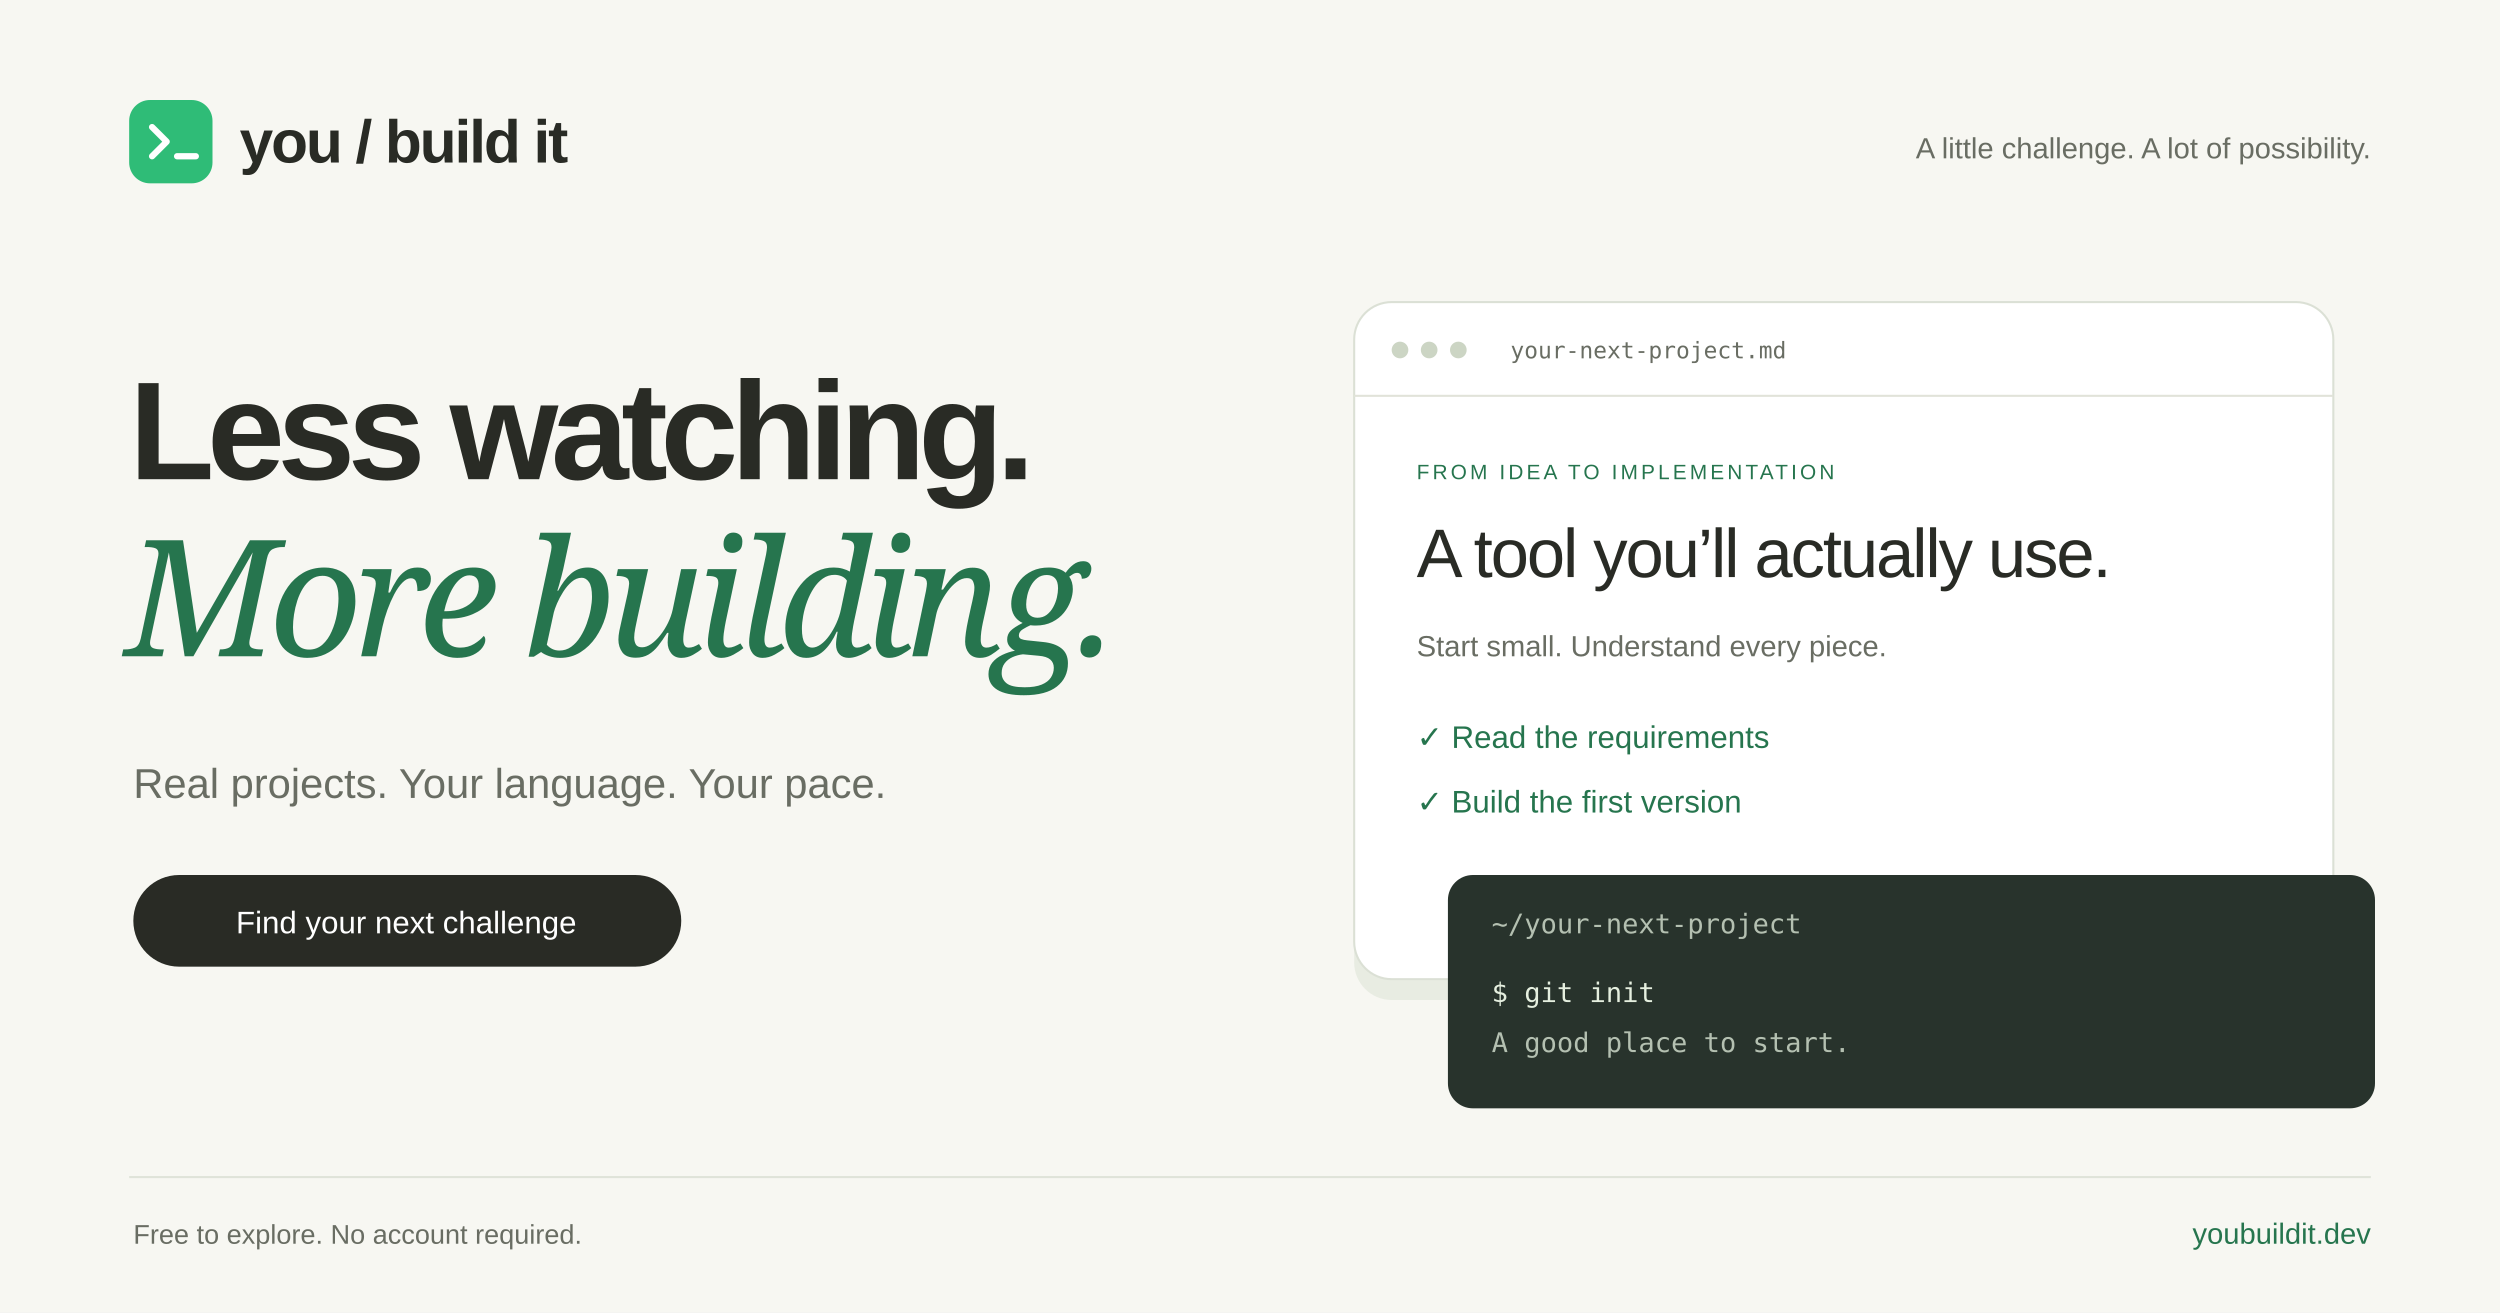
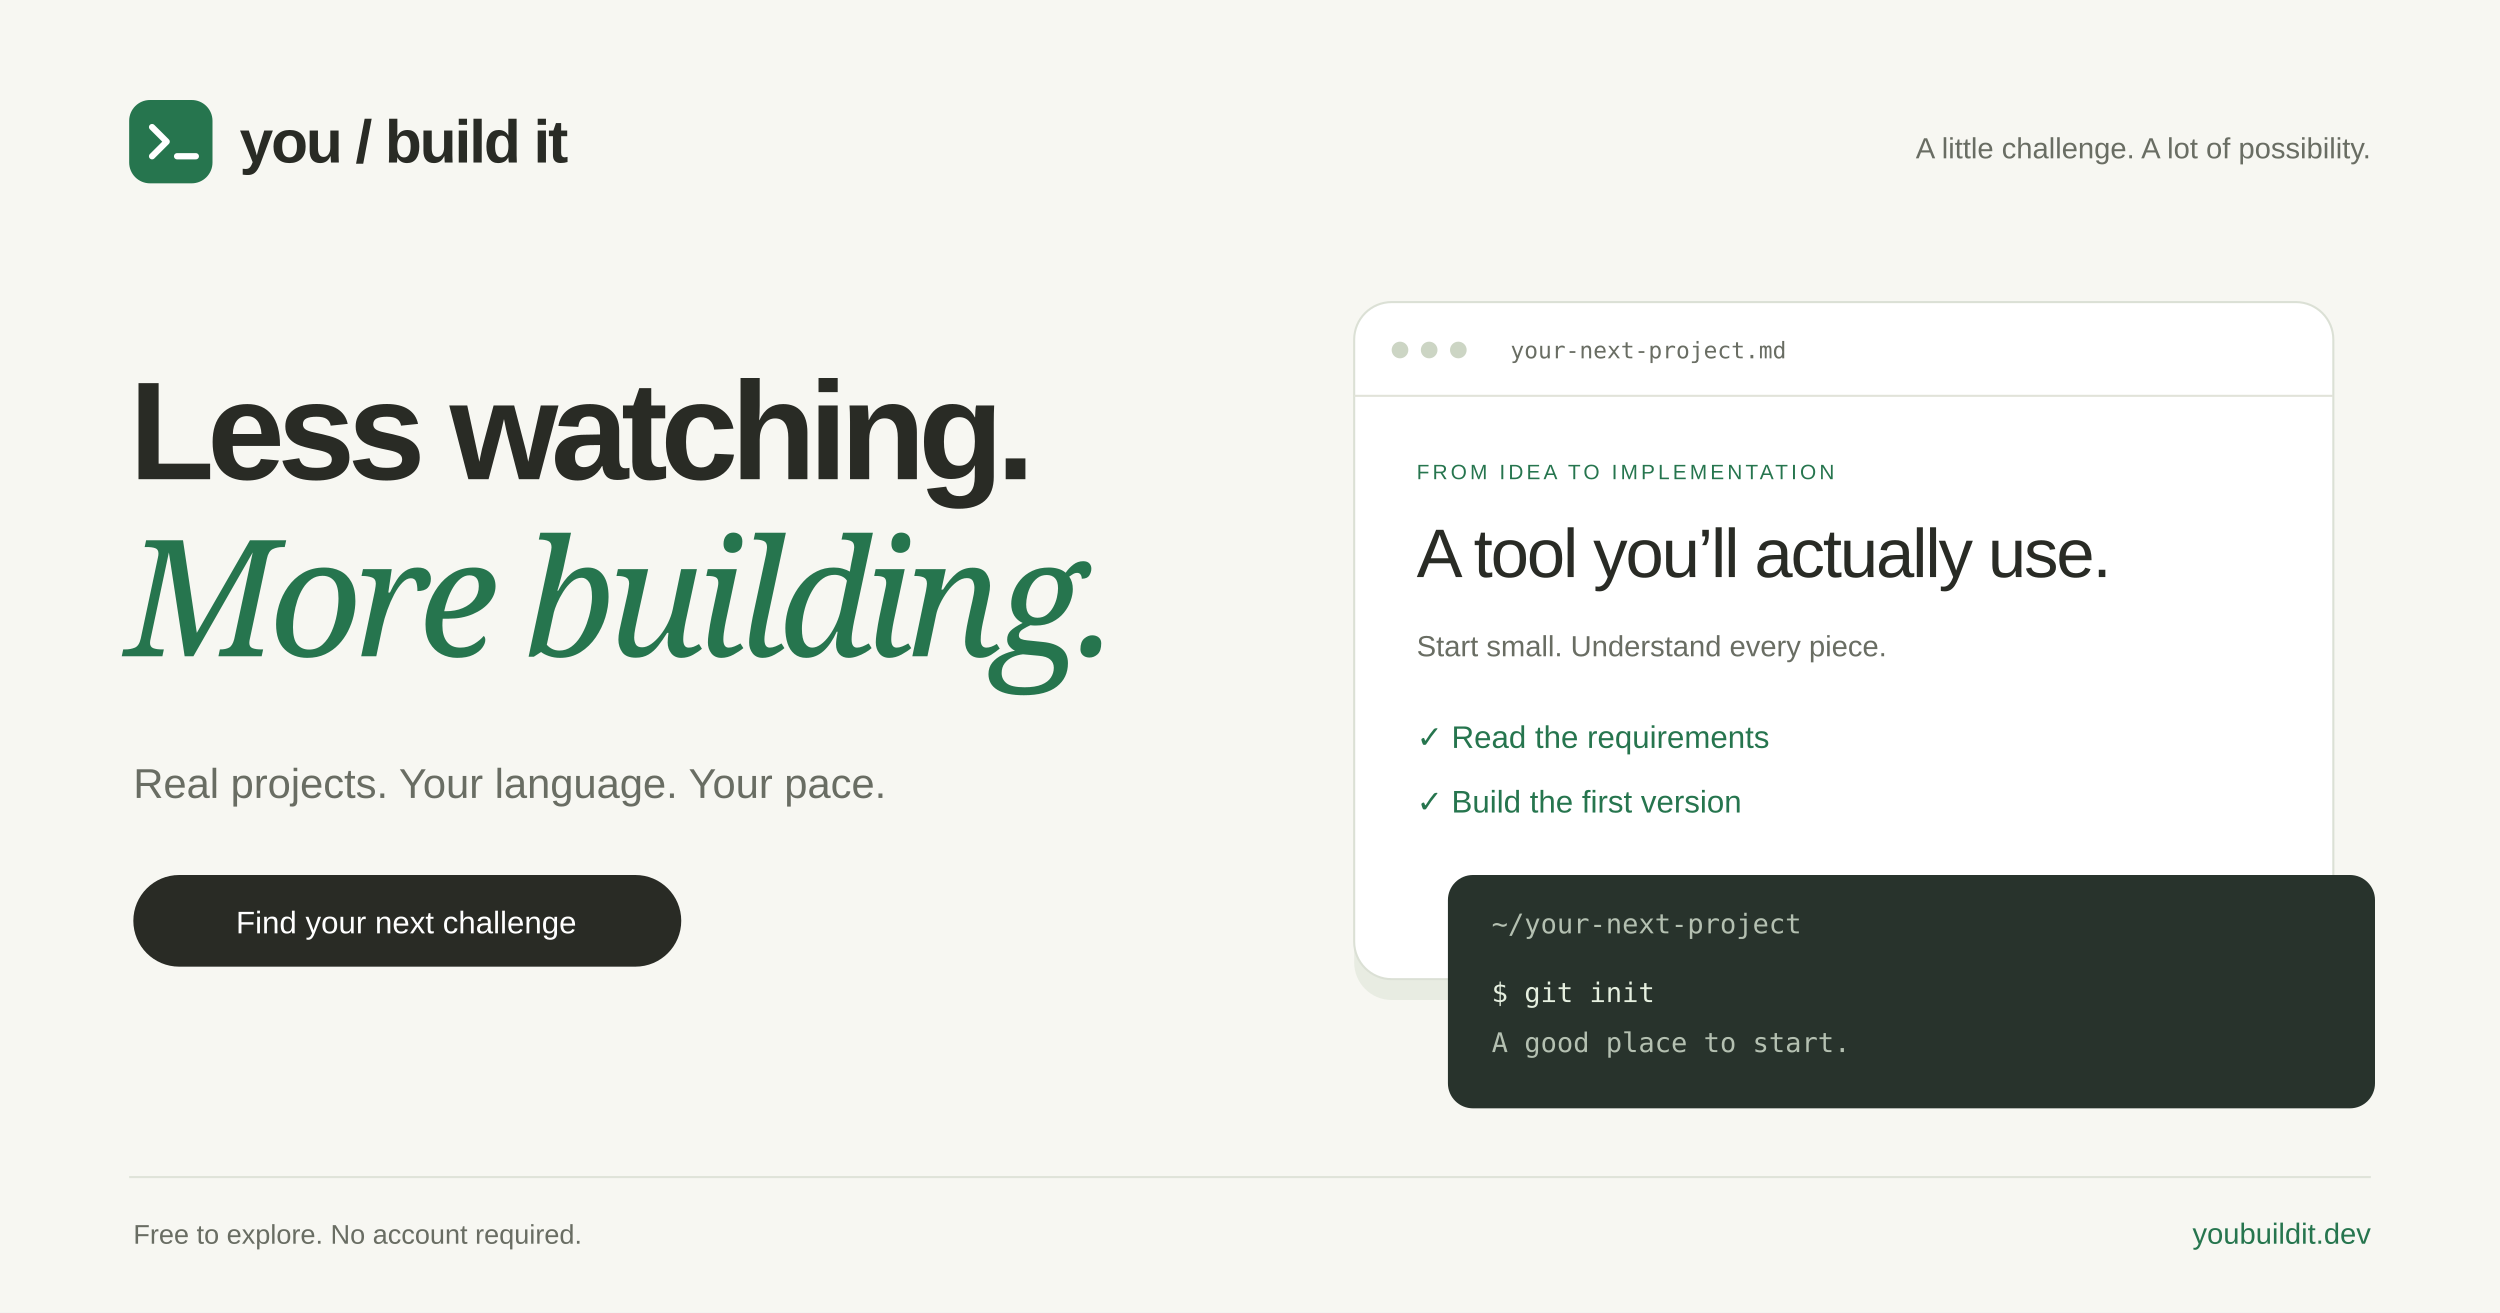
<svg xmlns="http://www.w3.org/2000/svg" width="1200" height="630" viewBox="0 0 1200 630">
  <rect width="1200" height="630" fill="#f7f7f2" />
  <g font-family="Arial, Helvetica, sans-serif" fill="#292b25">
-     <rect x="62" y="48" width="40" height="40" rx="10" fill="#2fbc77" />
+     <rect x="62" y="48" width="40" height="40" rx="10" fill="#26754e" />
    <path d="m73 61 7 7-7 7m12 0h9" fill="none" stroke="white" stroke-width="3" stroke-linecap="round" stroke-linejoin="round" />
    <text x="115" y="78" font-size="29" font-weight="700" letter-spacing="-1">you / build it</text>
    <text x="1138" y="76" text-anchor="end" font-size="14" fill="#696d63">A little challenge. A lot of possibility.</text>
    <text x="62" y="230" font-size="67" font-weight="600" letter-spacing="-3.5">Less watching.</text>
    <text x="60" y="315" font-family="Georgia, serif" font-style="italic" font-size="78" letter-spacing="-4" fill="#26754e">More building.</text>
    <text x="64" y="383" font-size="20" fill="#696d63">Real projects. Your language. Your pace.</text>
    <rect x="64" y="420" width="263" height="44" rx="22" fill="#292b25" />
    <text x="195" y="448" text-anchor="middle" fill="#fff" font-size="15">Find your next challenge</text>
    <g transform="translate(650 145)">
      <rect x="0" y="10" width="470" height="325" rx="18" fill="#e8ece2" />
      <rect width="470" height="325" rx="18" fill="#fff" stroke="#dbe0d5" />
      <path d="M0 45h470" stroke="#e1e3d9" />
      <g fill="#ccd5c4">
        <circle cx="22" cy="23" r="4" />
        <circle cx="36" cy="23" r="4" />
        <circle cx="50" cy="23" r="4" />
      </g>
      <text x="75" y="27" font-size="11" fill="#696d63" font-family="monospace">your-next-project.md</text>
      <text x="30" y="85" font-size="10" letter-spacing="1.5" fill="#26754e">FROM IDEA TO IMPLEMENTATION</text>
      <text x="30" y="132" font-size="33" letter-spacing="-1">A tool you’ll actually use.</text>
      <text x="30" y="170" font-size="14" fill="#696d63">Start small. Understand every piece.</text>
      <text x="30" y="214" font-size="15" fill="#26754e">✓  Read the requirements</text>
      <text x="30" y="245" font-size="15" fill="#26754e">✓  Build the first version</text>
      <rect x="45" y="275" width="445" height="112" rx="12" fill="#28332c" />
      <g font-family="monospace" font-size="13">
        <text x="66" y="303" fill="#b4c0b1">~/your-next-project</text>
        <text x="66" y="336" fill="#e5efdf">$ git init</text>
        <text x="66" y="360" fill="#b4c0b1">A good place to start.</text>
      </g>
    </g>
    <path d="M62 565h1076" stroke="#dfe3d9" />
    <text x="64" y="597" font-size="13" fill="#696d63">Free to explore. No account required.</text>
    <text x="1138" y="597" text-anchor="end" font-size="14" fill="#26754e">youbuildit.dev</text>
  </g>
</svg>
